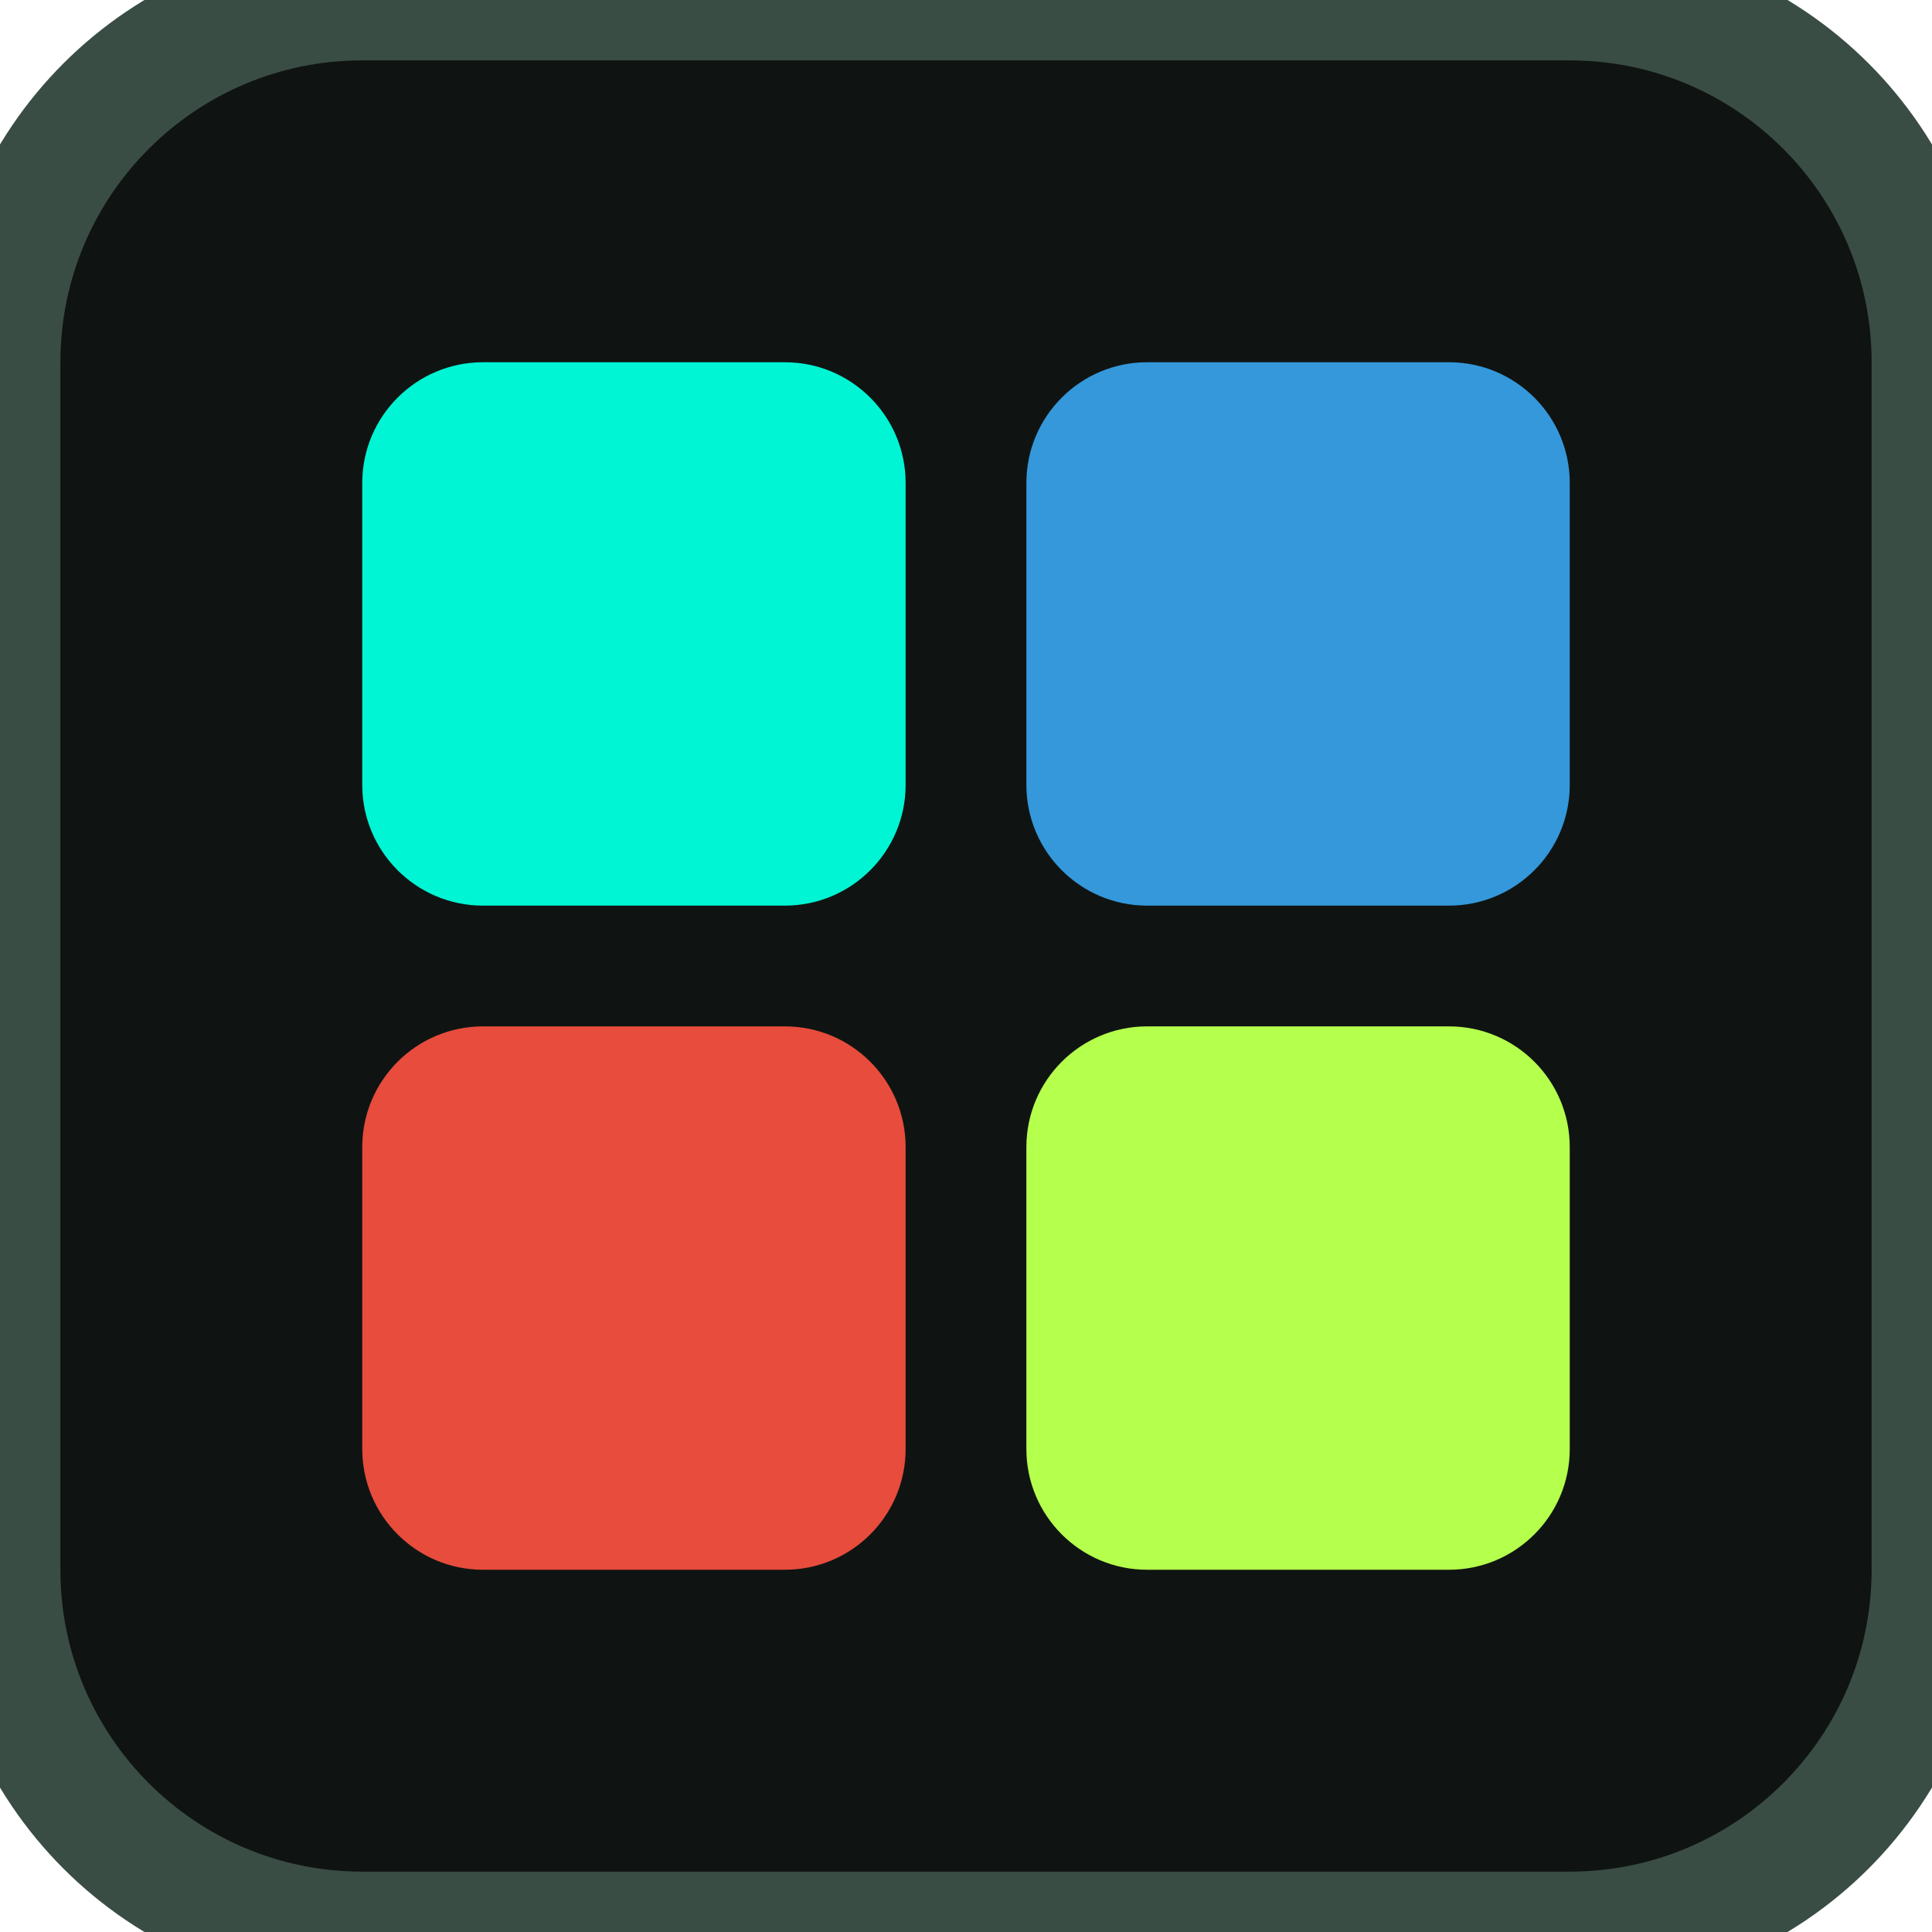
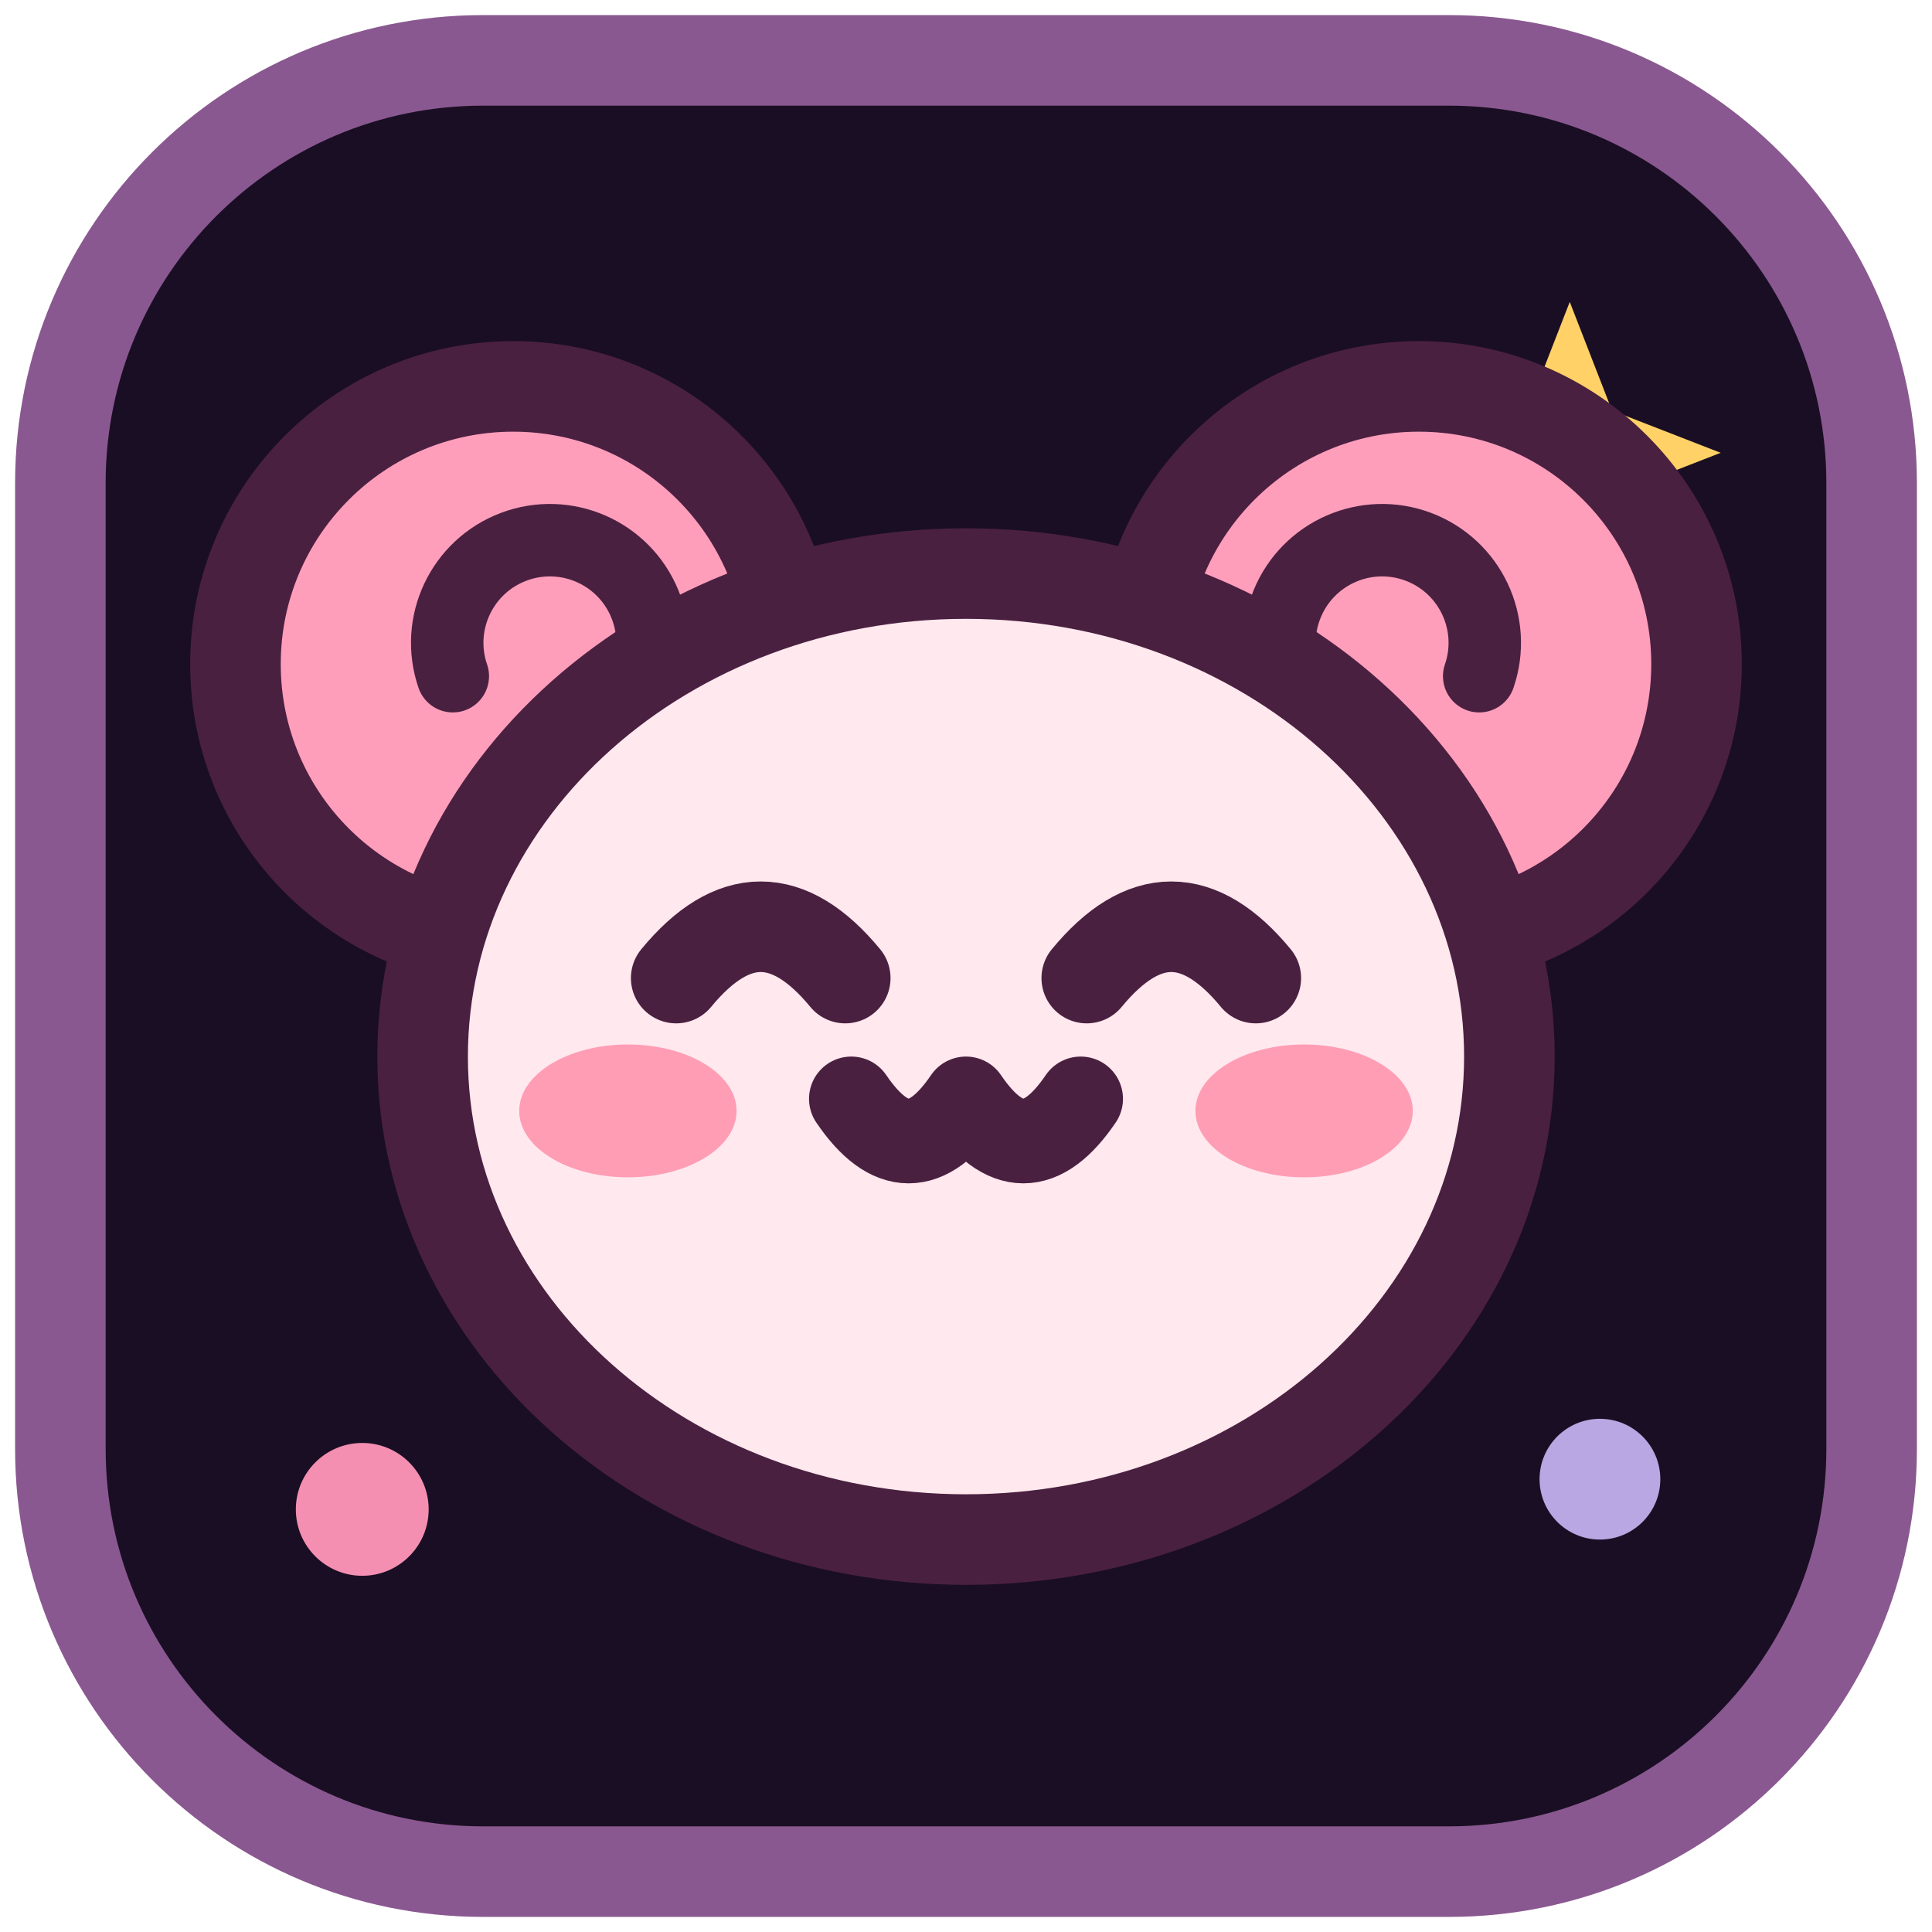
<svg xmlns="http://www.w3.org/2000/svg" viewBox="0 0 32 32">
-   <rect width="32" height="32" rx="6" fill="#0F1412" stroke="#3A4D45" stroke-width="2" />
-   <rect x="6" y="6" width="9" height="9" rx="2" fill="#00F5D4" />
-   <rect x="17" y="6" width="9" height="9" rx="2" fill="#3498DB" />
-   <rect x="6" y="17" width="9" height="9" rx="2" fill="#E74C3C" />
-   <rect x="17" y="17" width="9" height="9" rx="2" fill="#B5FF4D" />
+   <rect x="1" y="1" width="30" height="30" rx="7" fill="#1A0E24" stroke="#8A5890" stroke-width="1.5" />
+   <path d="M26 5 L26.7 6.8 L28.5 7.5 L26.7 8.2 L26 10 L25.3 8.2 L23.5 7.5 L25.3 6.8 Z" fill="#FFD166" />
+   <circle cx="6" cy="25" r="1.1" fill="#F48FB1" />
+   <circle cx="26.5" cy="24.5" r="1" fill="#B9A7E3" />
+   <circle cx="8.5" cy="11" r="4.6" fill="#FF9EBB" stroke="#4A2040" stroke-width="1.5" />
+   <path d="M7.5 11.2 A1.7 1.7 0 1 1 9.8 12.2" fill="none" stroke="#4A2040" stroke-width="1.2" stroke-linecap="round" />
+   <circle cx="23.5" cy="11" r="4.6" fill="#FF9EBB" stroke="#4A2040" stroke-width="1.5" />
+   <path d="M24.5 11.2 A1.7 1.7 0 1 0 22.2 12.2" fill="none" stroke="#4A2040" stroke-width="1.2" stroke-linecap="round" />
+   <ellipse cx="16" cy="17.5" rx="9" ry="8" fill="#FFE8EE" stroke="#4A2040" stroke-width="1.5" />
+   <ellipse cx="10.4" cy="18.4" rx="1.8" ry="1.1" fill="#FF8FAB" opacity="0.85" />
+   <ellipse cx="21.6" cy="18.4" rx="1.8" ry="1.1" fill="#FF8FAB" opacity="0.85" />
+   <path d="M11.2 16.2 Q12.6 14.5 14 16.2" fill="none" stroke="#4A2040" stroke-width="1.5" stroke-linecap="round" />
+   <path d="M18 16.2 Q19.4 14.5 20.8 16.2" fill="none" stroke="#4A2040" stroke-width="1.5" stroke-linecap="round" />
+   <path d="M14.1 18.2 Q15.05 19.6 16 18.2 Q16.95 19.6 17.9 18.2" fill="none" stroke="#4A2040" stroke-width="1.4" stroke-linecap="round" stroke-linejoin="round" />
</svg>
